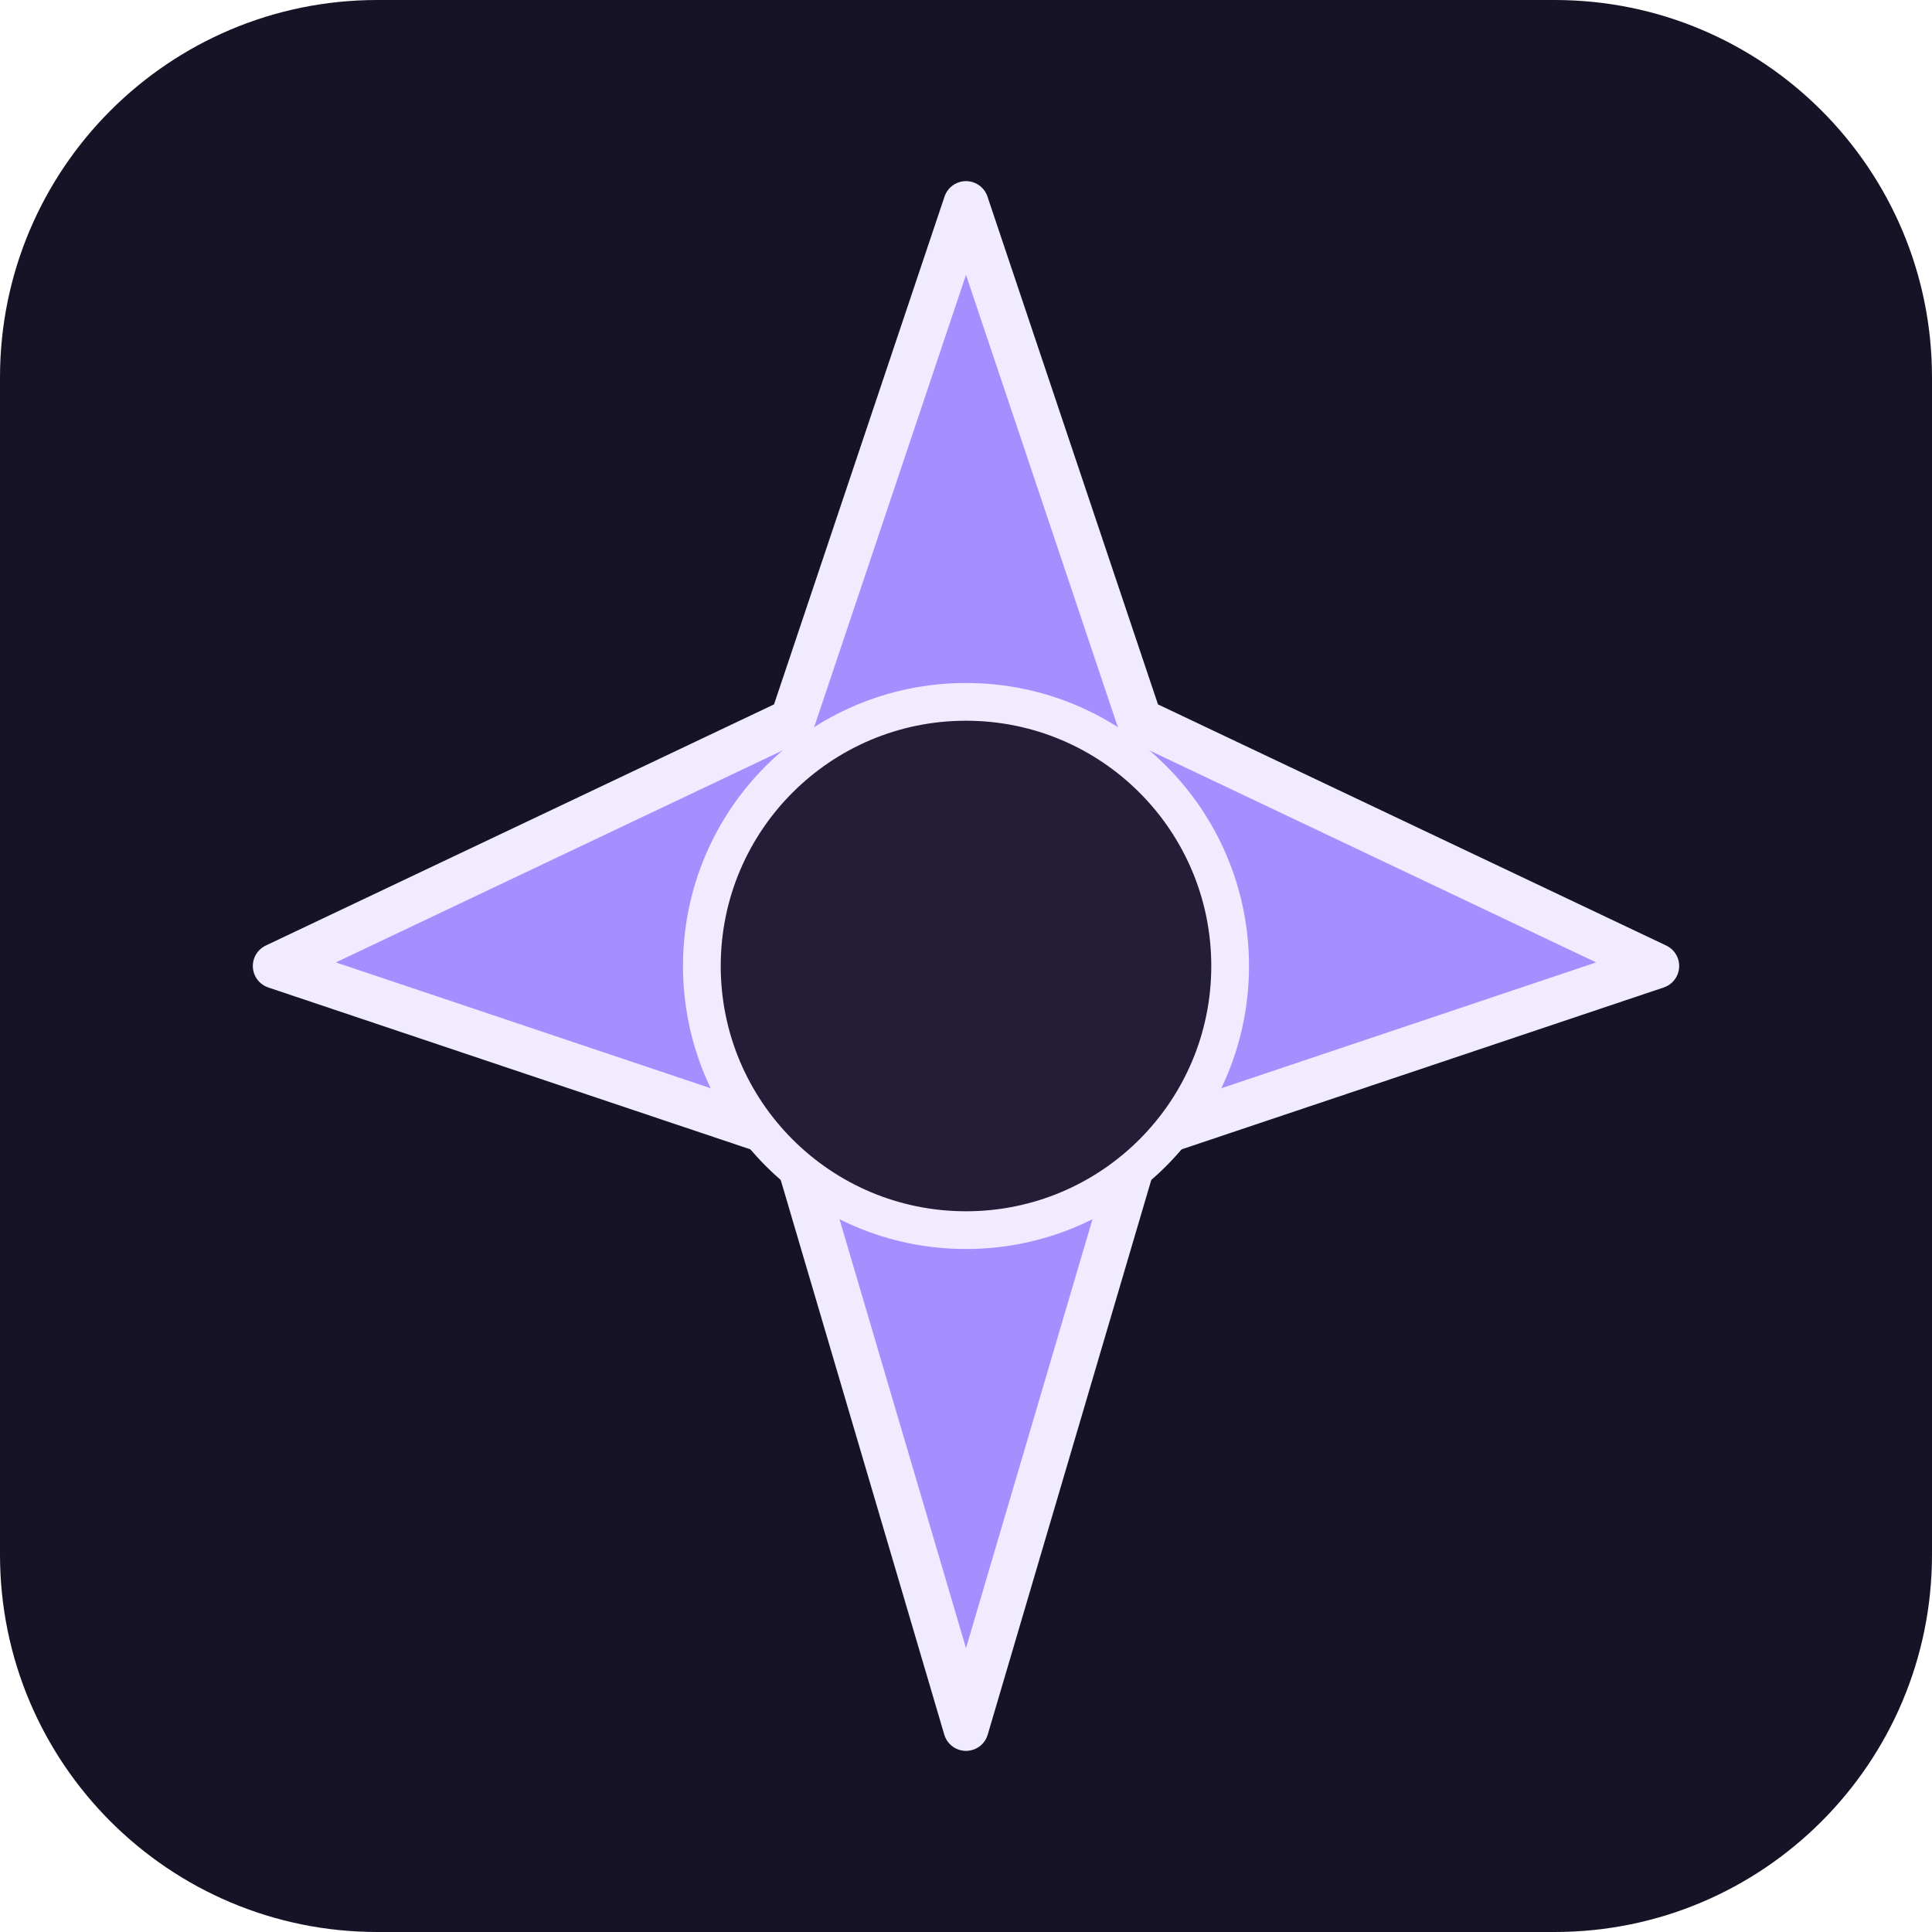
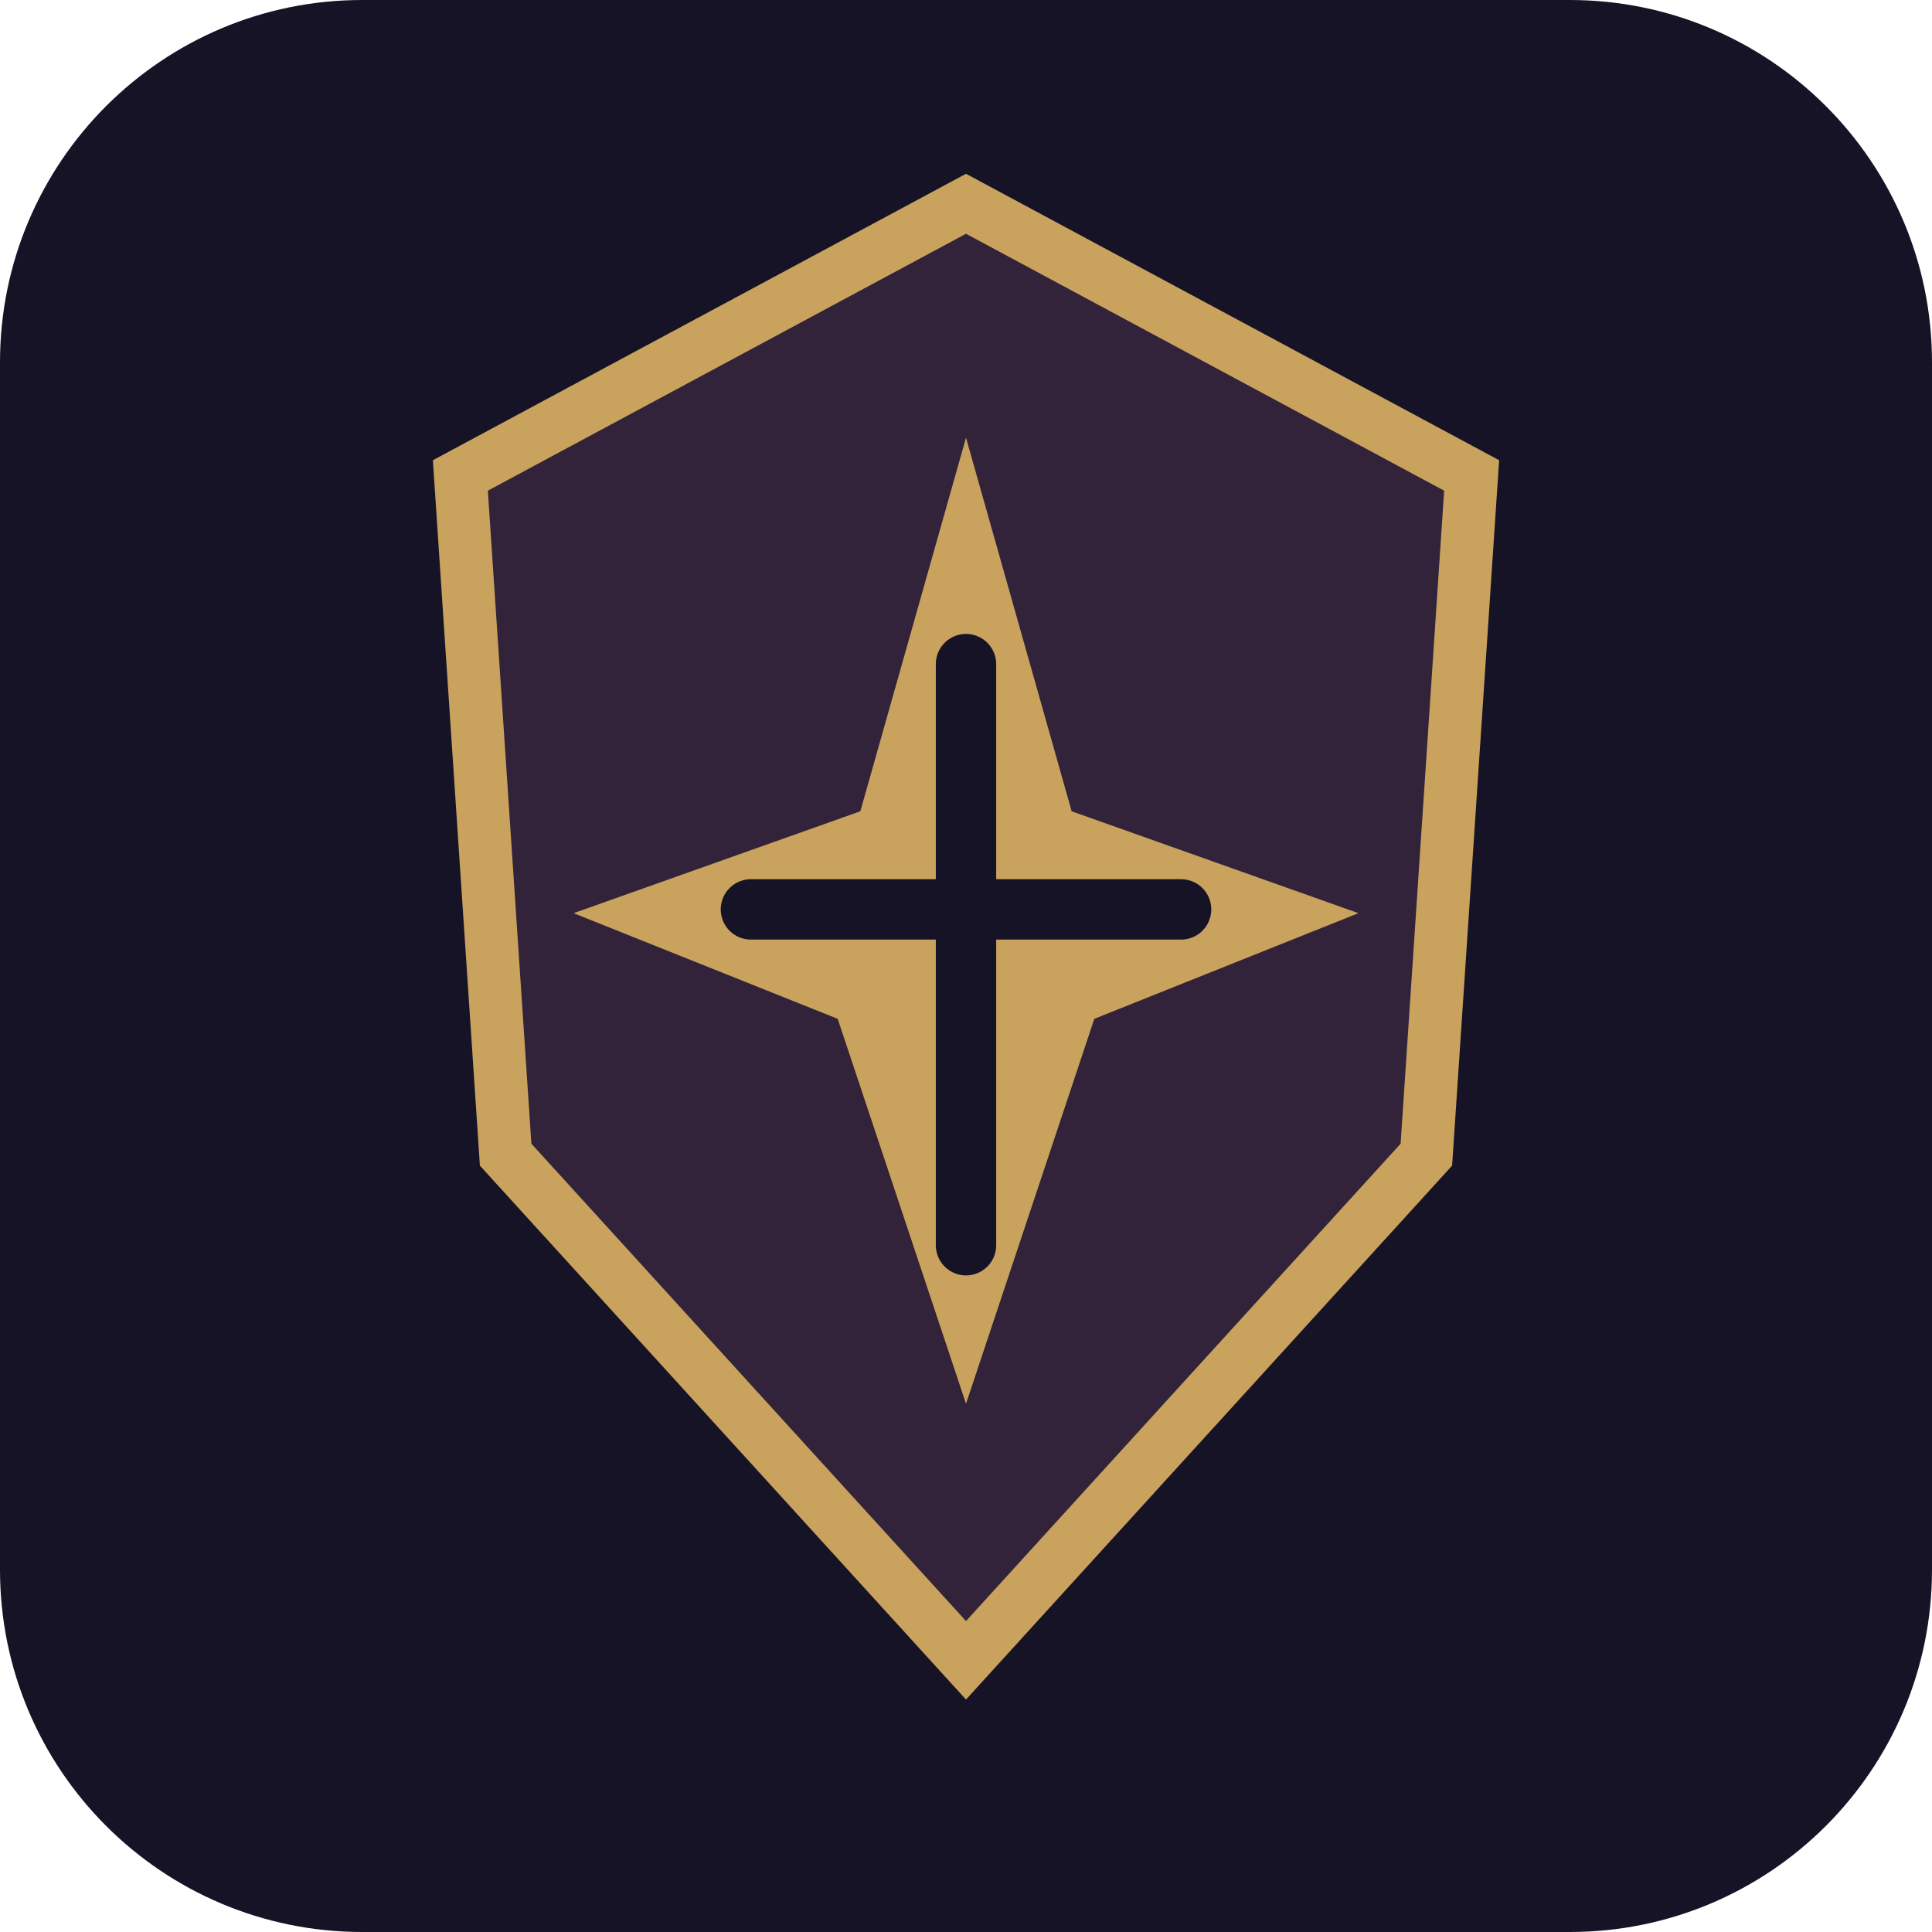
<svg xmlns="http://www.w3.org/2000/svg" viewBox="0 0 512 512">
-   <rect width="512" height="512" rx="100" fill="#171326" />
-   <path d="M256 54 302 191 439 256 302 302 256 458 210 302 73 256 210 191Z" fill="#a48fff" stroke="#f0ebff" stroke-width="12" stroke-linejoin="round" />
-   <circle cx="256" cy="256" r="70" fill="#231d38" stroke="#f0ebff" stroke-width="10" />
+   <rect width="512" height="512" rx="96" fill="#171326" />
+   <path d="M256 54 390 126 378 306 256 440 134 306 122 126Z" fill="#33233a" stroke="#c9a35d" stroke-width="14" />
+   <path d="M256 116 284 215 360 242 290 270 256 372 222 270 152 242 228 215Z" fill="#c9a35d" />
+   <path d="M256 176v154M199 241h114" stroke="#171326" stroke-width="16" stroke-linecap="round" />
</svg>
